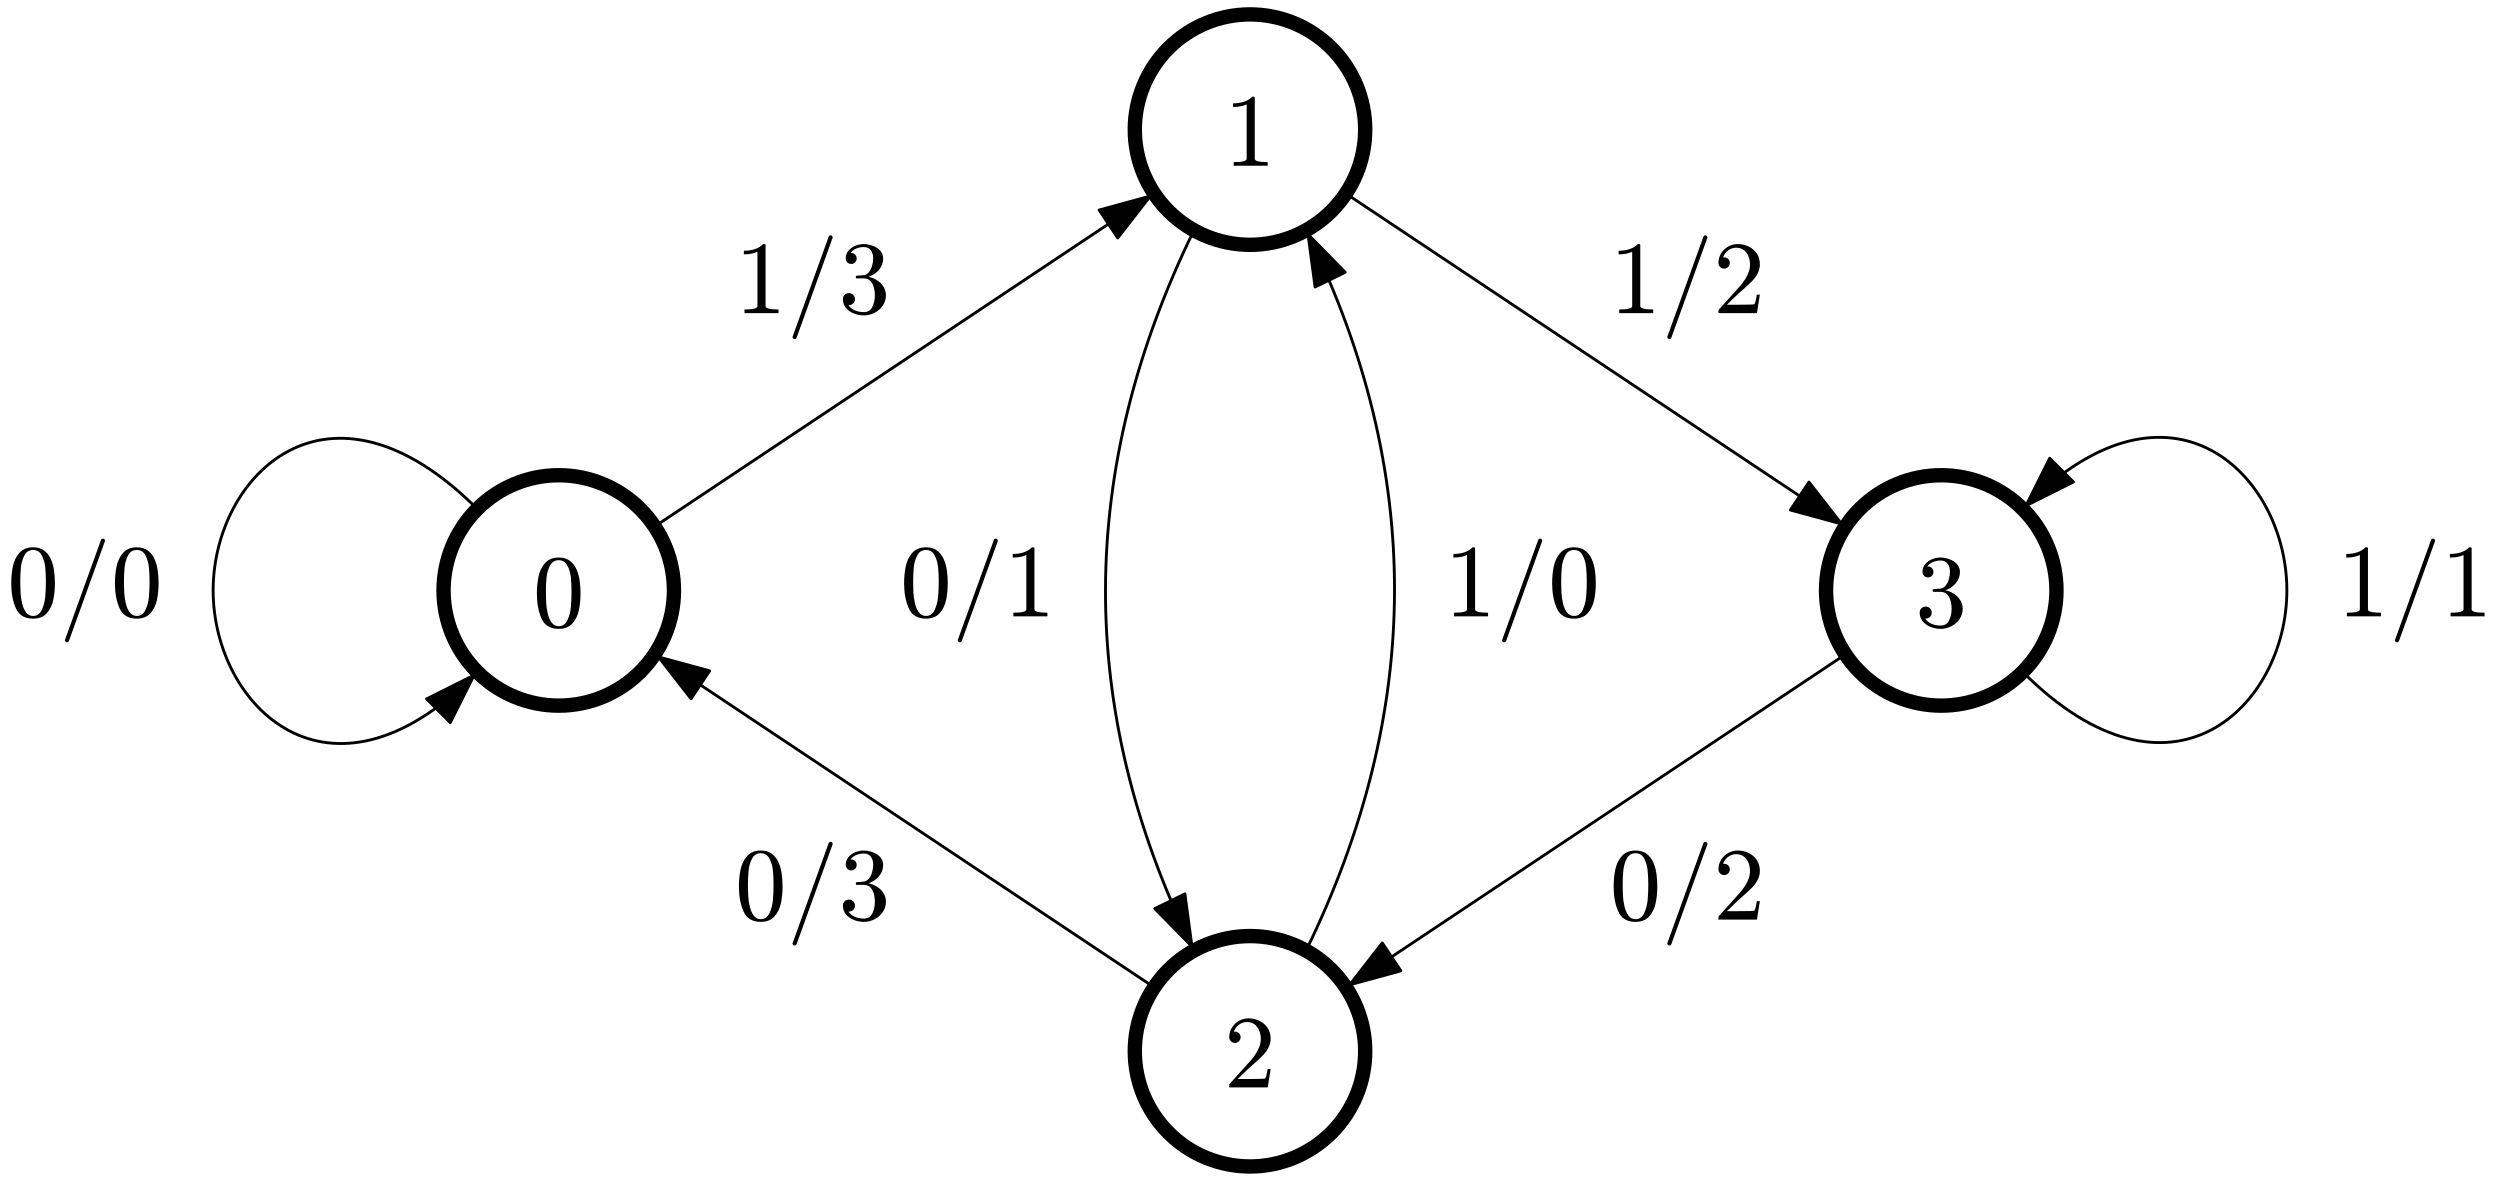
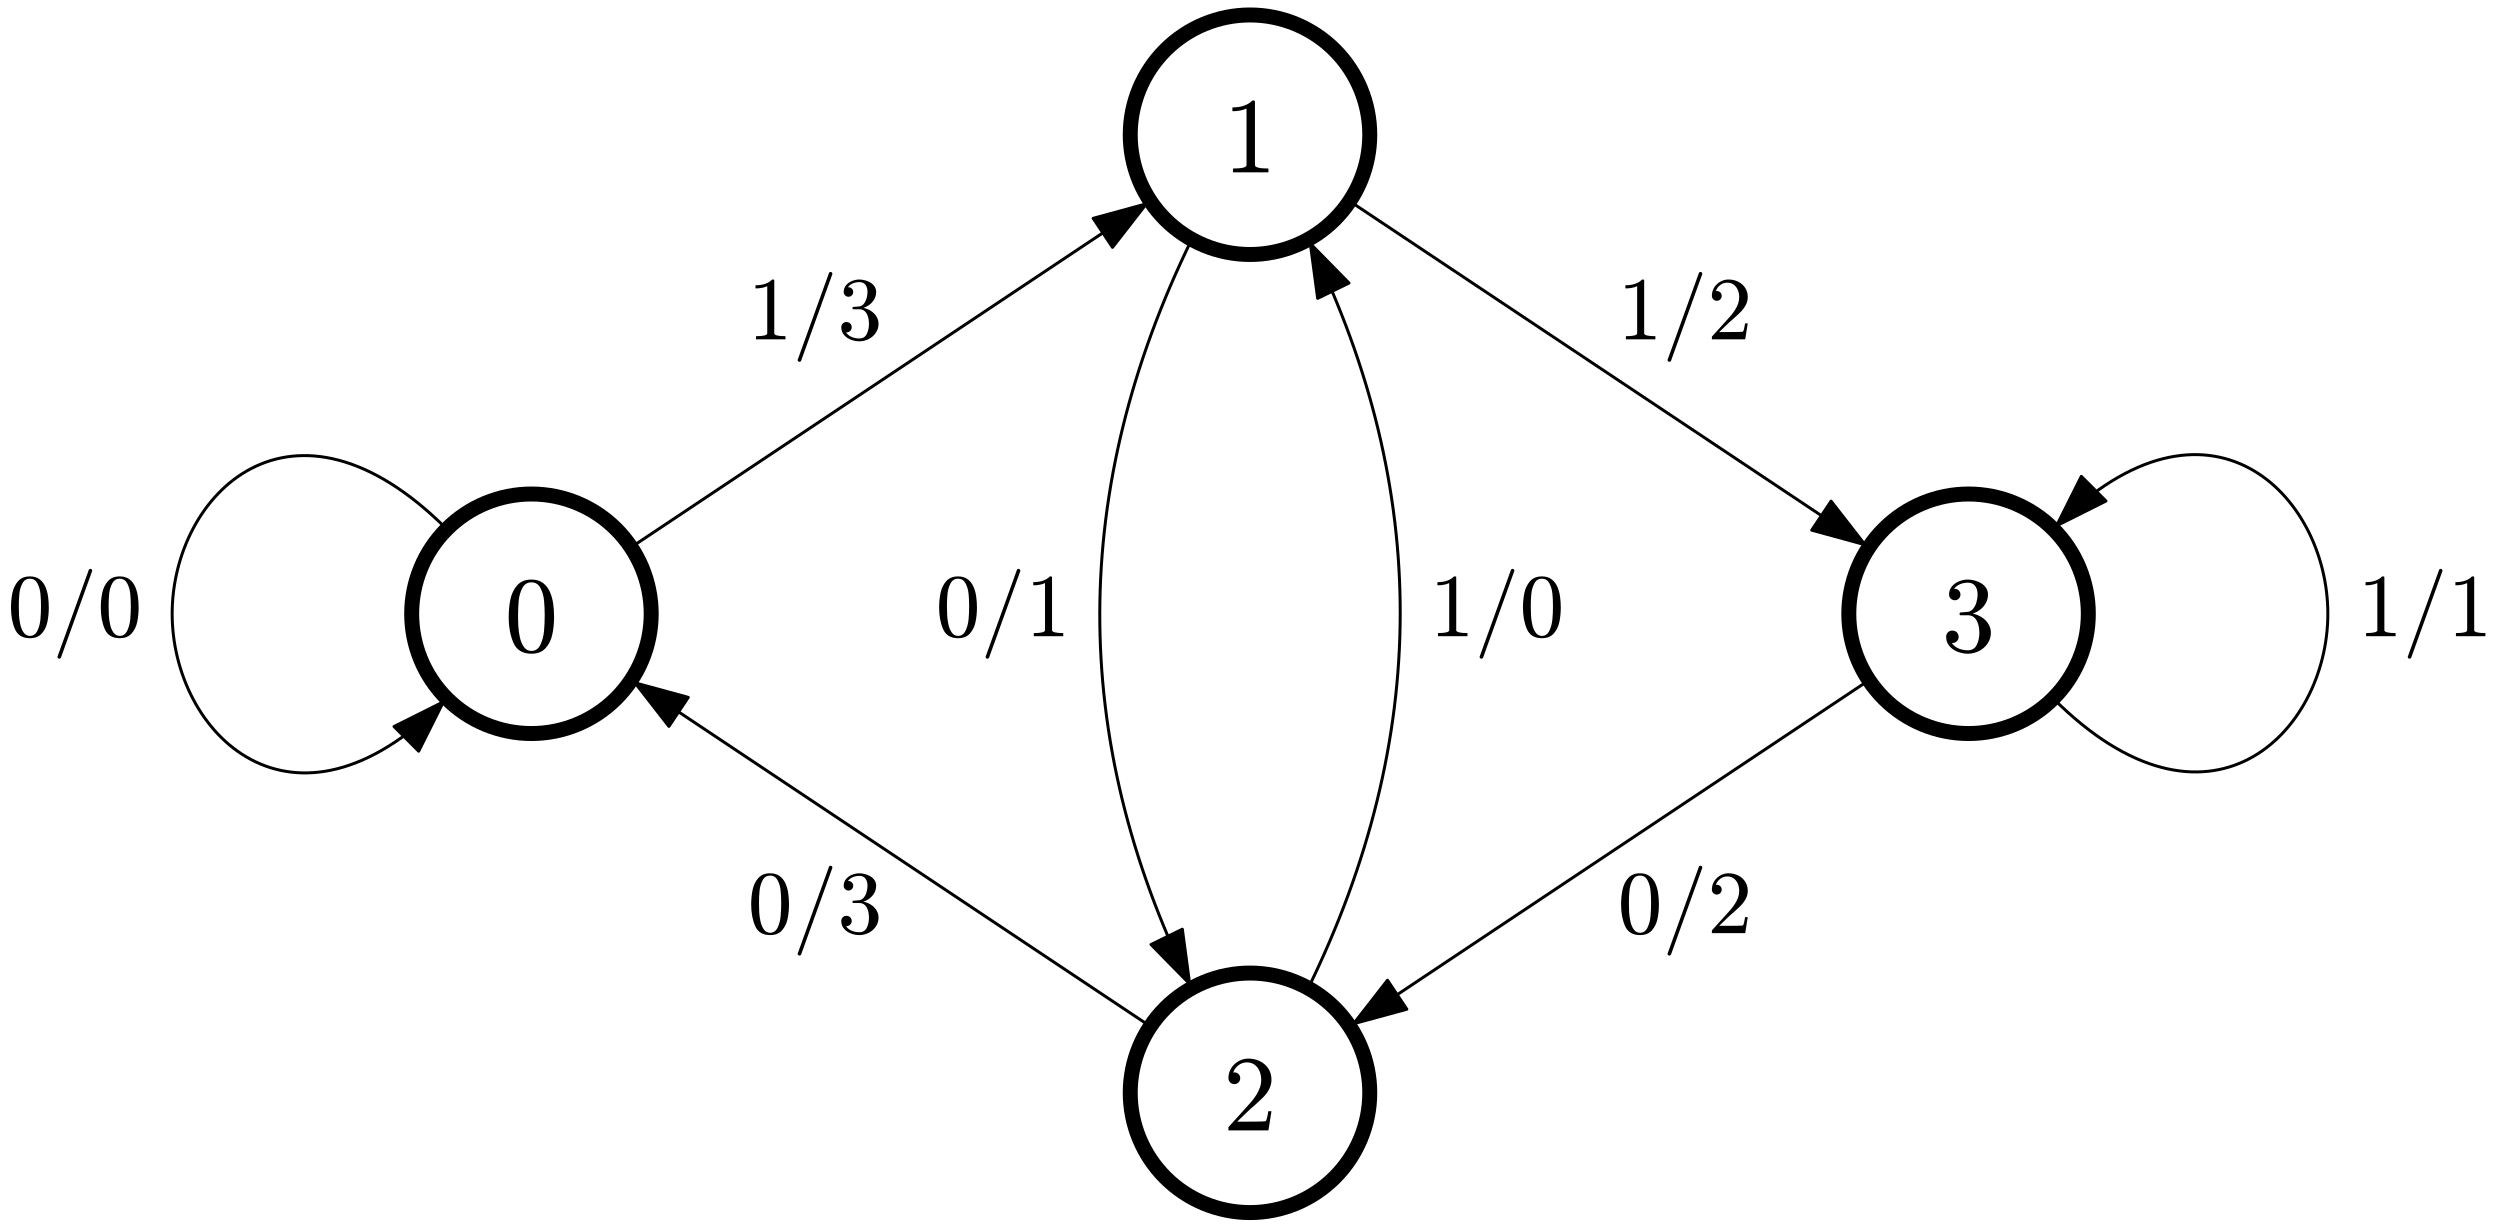
- <svg xmlns="http://www.w3.org/2000/svg" xmlns:xlink="http://www.w3.org/1999/xlink" width="347.2" height="164" viewBox="0 0 347.2 164" version="1.1">
+ <svg xmlns="http://www.w3.org/2000/svg" xmlns:xlink="http://www.w3.org/1999/xlink" width="334" height="164" viewBox="0 0 334 164" version="1.1">
  <style>
svg { color: black; fill: currentColor; }
@media (prefers-color-scheme: dark) { svg { color: white; } }
</style>
  <defs>
    <style type="text/css">*{stroke-linejoin: round; stroke-linecap: butt}</style>
  </defs>
  <g id="figure_1">
    <g id="patch_1">
-       <path d="M -0 164 L 347.2 164 L 347.2 0 L -0 0 L -0 164 z " style="fill: none" />
+       <path d="M 0 164 L 334 164 L 334 0 L 0 0 L 0 164 z " style="fill: none" />
    </g>
    <g id="axes_1">
      <g id="patch_2">
-         <path d="M 66.286 70.686 C 45.6 50 29.6 66 29.6 82 C 29.6 98 45.6 114 65.839 93.761 " style="fill: none; stroke: currentColor; stroke-width: 0.4; stroke-linecap: round" />
-         <path d="M 59.241 97.064 L 65.839 93.761 L 62.536 100.359 z " style="stroke: currentColor; stroke-width: 0.4; stroke-linecap: round" />
+         <path d="M 59.686 70.686 C 39 50 23 66 23 82 C 23 98 39 114 59.239 93.761 " style="fill: none; stroke: currentColor; stroke-width: 0.4; stroke-linecap: round" />
+         <path d="M 52.641 97.064 L 59.239 93.761 L 55.936 100.359 z " style="stroke: currentColor; stroke-width: 0.4; stroke-linecap: round" />
      </g>
      <g id="patch_3">
-         <path d="M 280.914 93.314 C 301.6 114 317.6 98 317.6 82 C 317.6 66 301.6 50 281.361 70.239 " style="fill: none; stroke: currentColor; stroke-width: 0.4; stroke-linecap: round" />
-         <path d="M 287.959 66.936 L 281.361 70.239 L 284.664 63.641 z " style="stroke: currentColor; stroke-width: 0.4; stroke-linecap: round" />
+         <path d="M 274.314 93.314 C 295 114 311 98 311 82 C 311 66 295 50 274.761 70.239 " style="fill: none; stroke: currentColor; stroke-width: 0.4; stroke-linecap: round" />
+         <path d="M 281.359 66.936 L 274.761 70.239 L 278.064 63.641 z " style="stroke: currentColor; stroke-width: 0.4; stroke-linecap: round" />
      </g>
      <g id="line2d_1">
        <defs>
          <path id="mb777eaa514" d="M 0 16 C 4.243 16 8.313 14.314 11.314 11.314 C 14.314 8.313 16 4.243 16 0 C 16 -4.243 14.314 -8.313 11.314 -11.314 C 8.313 -14.314 4.243 -16 0 -16 C -4.243 -16 -8.313 -14.314 -11.314 -11.314 C -14.314 -8.313 -16 -4.243 -16 0 C -16 4.243 -14.314 8.313 -11.314 11.314 C -8.313 14.314 -4.243 16 0 16 z " style="stroke: currentColor; stroke-width: 2" />
        </defs>
-         <g clip-path="url(#p39456b3a2c)">
-           <use xlink:href="#mb777eaa514" x="77.6" y="82" style="fill-opacity: 0; stroke: currentColor; stroke-width: 2" />
+         <g clip-path="url(#p27b9d62880)">
+           <use xlink:href="#mb777eaa514" x="71" y="82" style="fill-opacity: 0; stroke: currentColor; stroke-width: 2" />
        </g>
      </g>
      <g id="line2d_2">
-         <g clip-path="url(#p39456b3a2c)">
-           <use xlink:href="#mb777eaa514" x="173.6" y="18" style="fill-opacity: 0; stroke: currentColor; stroke-width: 2" />
+         <g clip-path="url(#p27b9d62880)">
+           <use xlink:href="#mb777eaa514" x="167" y="18" style="fill-opacity: 0; stroke: currentColor; stroke-width: 2" />
        </g>
      </g>
      <g id="line2d_3">
-         <g clip-path="url(#p39456b3a2c)">
-           <use xlink:href="#mb777eaa514" x="173.6" y="146" style="fill-opacity: 0; stroke: currentColor; stroke-width: 2" />
+         <g clip-path="url(#p27b9d62880)">
+           <use xlink:href="#mb777eaa514" x="167" y="146" style="fill-opacity: 0; stroke: currentColor; stroke-width: 2" />
        </g>
      </g>
      <g id="line2d_4">
-         <g clip-path="url(#p39456b3a2c)">
-           <use xlink:href="#mb777eaa514" x="269.6" y="82" style="fill-opacity: 0; stroke: currentColor; stroke-width: 2" />
+         <g clip-path="url(#p27b9d62880)">
+           <use xlink:href="#mb777eaa514" x="263" y="82" style="fill-opacity: 0; stroke: currentColor; stroke-width: 2" />
        </g>
      </g>
      <g id="text_1">
-         <g transform="translate(74 87.07656) scale(0.144 -0.144)">
+         <g transform="translate(67.4 87.07656) scale(0.144 -0.144)">
          <defs>
            <path id="Cmr10-28" d="M 1600 -141 Q 816 -141 533 504 Q 250 1150 250 2041 Q 250 2597 351 3087 Q 453 3578 754 3920 Q 1056 4263 1600 4263 Q 2022 4263 2290 4056 Q 2559 3850 2700 3523 Q 2841 3197 2892 2823 Q 2944 2450 2944 2041 Q 2944 1491 2842 1011 Q 2741 531 2444 195 Q 2147 -141 1600 -141 z M 1600 25 Q 1956 25 2131 390 Q 2306 756 2347 1200 Q 2388 1644 2388 2144 Q 2388 2625 2347 3031 Q 2306 3438 2132 3767 Q 1959 4097 1600 4097 Q 1238 4097 1063 3765 Q 888 3434 847 3029 Q 806 2625 806 2144 Q 806 1788 823 1472 Q 841 1156 916 820 Q 991 484 1158 254 Q 1325 25 1600 25 z " transform="scale(0.015625)" />
          </defs>
          <use xlink:href="#Cmr10-28" transform="translate(0 0.390625)" />
        </g>
      </g>
      <g id="text_2">
-         <g transform="translate(170 23.07656) scale(0.144 -0.144)">
+         <g transform="translate(163.4 23.07656) scale(0.144 -0.144)">
          <defs>
            <path id="Cmr10-64" d="M 594 0 L 594 225 Q 1394 225 1394 428 L 1394 3788 Q 1063 3628 556 3628 L 556 3853 Q 1341 3853 1741 4263 L 1831 4263 Q 1853 4263 1873 4245 Q 1894 4228 1894 4206 L 1894 428 Q 1894 225 2694 225 L 2694 0 L 594 0 z " transform="scale(0.015625)" />
          </defs>
          <use xlink:href="#Cmr10-64" transform="translate(0 0.390625)" />
        </g>
      </g>
      <g id="text_3">
-         <g transform="translate(170 151.0766) scale(0.144 -0.144)">
+         <g transform="translate(163.4 151.0766) scale(0.144 -0.144)">
          <defs>
            <path id="Cmr10-31" d="M 319 0 L 319 172 Q 319 188 331 206 L 1325 1306 Q 1550 1550 1690 1715 Q 1831 1881 1968 2097 Q 2106 2313 2186 2536 Q 2266 2759 2266 3009 Q 2266 3272 2169 3511 Q 2072 3750 1880 3894 Q 1688 4038 1416 4038 Q 1138 4038 916 3870 Q 694 3703 603 3438 Q 628 3444 672 3444 Q 816 3444 917 3347 Q 1019 3250 1019 3097 Q 1019 2950 917 2848 Q 816 2747 672 2747 Q 522 2747 420 2851 Q 319 2956 319 3097 Q 319 3338 409 3548 Q 500 3759 670 3923 Q 841 4088 1055 4175 Q 1269 4263 1509 4263 Q 1875 4263 2190 4108 Q 2506 3953 2690 3670 Q 2875 3388 2875 3009 Q 2875 2731 2753 2481 Q 2631 2231 2440 2026 Q 2250 1822 1953 1562 Q 1656 1303 1563 1216 L 838 519 L 1453 519 Q 1906 519 2211 526 Q 2516 534 2534 550 Q 2609 631 2688 1141 L 2875 1141 L 2694 0 L 319 0 z " transform="scale(0.015625)" />
          </defs>
          <use xlink:href="#Cmr10-31" transform="translate(0 0.390625)" />
        </g>
      </g>
      <g id="text_4">
-         <g transform="translate(266 87.07656) scale(0.144 -0.144)">
+         <g transform="translate(259.4 87.07656) scale(0.144 -0.144)">
          <defs>
            <path id="Cmr10-6e" d="M 609 494 Q 759 275 1012 169 Q 1266 63 1556 63 Q 1928 63 2084 380 Q 2241 697 2241 1100 Q 2241 1281 2208 1462 Q 2175 1644 2097 1800 Q 2019 1956 1883 2050 Q 1747 2144 1550 2144 L 1125 2144 Q 1069 2144 1069 2203 L 1069 2259 Q 1069 2309 1125 2309 L 1478 2338 Q 1703 2338 1851 2506 Q 2000 2675 2069 2917 Q 2138 3159 2138 3378 Q 2138 3684 1994 3881 Q 1850 4078 1556 4078 Q 1313 4078 1091 3986 Q 869 3894 738 3706 Q 750 3709 759 3711 Q 769 3713 781 3713 Q 925 3713 1022 3613 Q 1119 3513 1119 3372 Q 1119 3234 1022 3134 Q 925 3034 781 3034 Q 641 3034 541 3134 Q 441 3234 441 3372 Q 441 3647 606 3850 Q 772 4053 1033 4158 Q 1294 4263 1556 4263 Q 1750 4263 1965 4205 Q 2181 4147 2356 4039 Q 2531 3931 2642 3762 Q 2753 3594 2753 3378 Q 2753 3109 2633 2881 Q 2513 2653 2303 2487 Q 2094 2322 1844 2241 Q 2122 2188 2372 2031 Q 2622 1875 2773 1631 Q 2925 1388 2925 1106 Q 2925 753 2731 467 Q 2538 181 2222 20 Q 1906 -141 1556 -141 Q 1256 -141 954 -26 Q 653 88 461 316 Q 269 544 269 863 Q 269 1022 375 1128 Q 481 1234 641 1234 Q 744 1234 830 1186 Q 916 1138 964 1050 Q 1013 963 1013 863 Q 1013 706 903 600 Q 794 494 641 494 L 609 494 z " transform="scale(0.015625)" />
          </defs>
          <use xlink:href="#Cmr10-6e" transform="translate(0 0.390625)" />
        </g>
      </g>
      <g id="text_5">
-         <g transform="translate(1 85.6) scale(0.144 -0.144)">
+         <g transform="translate(1 85) scale(0.12 -0.12)">
          <defs>
            <path id="Cmmi10-62" d="M 359 -1472 Q 359 -1453 366 -1447 L 2591 4722 Q 2603 4759 2634 4779 Q 2666 4800 2706 4800 Q 2763 4800 2798 4765 Q 2834 4731 2834 4672 L 2834 4647 L 609 -1522 Q 572 -1600 488 -1600 Q 434 -1600 396 -1562 Q 359 -1525 359 -1472 z " transform="scale(0.015625)" />
          </defs>
          <use xlink:href="#Cmr10-28" />
          <use xlink:href="#Cmmi10-62" transform="translate(50 0)" />
          <use xlink:href="#Cmr10-28" transform="translate(100 0)" />
        </g>
      </g>
      <g id="patch_4">
-         <path d="M 90.915 73.123 Q 125.602 49.998 159.763 27.225 " style="fill: none; stroke: currentColor; stroke-width: 0.4; stroke-linecap: round" />
-         <path d="M 152.646 29.169 L 159.763 27.225 L 155.231 33.047 z " style="stroke: currentColor; stroke-width: 0.4; stroke-linecap: round" />
+         <path d="M 84.315 73.123 Q 119.002 49.998 153.163 27.225 " style="fill: none; stroke: currentColor; stroke-width: 0.4; stroke-linecap: round" />
+         <path d="M 146.046 29.169 L 153.163 27.225 L 148.631 33.047 z " style="stroke: currentColor; stroke-width: 0.4; stroke-linecap: round" />
      </g>
      <g id="text_6">
-         <g transform="translate(102.0585 43.48782) scale(0.144 -0.144)">
+         <g transform="translate(99.8906 45.3359) scale(0.12 -0.12)">
          <use xlink:href="#Cmr10-64" />
          <use xlink:href="#Cmmi10-62" transform="translate(50 0)" />
          <use xlink:href="#Cmr10-6e" transform="translate(100 0)" />
        </g>
      </g>
      <g id="patch_5">
-         <path d="M 165.817 31.98 Q 141.383 82.001 165.54 131.453 " style="fill: none; stroke: currentColor; stroke-width: 0.4; stroke-linecap: round" />
-         <path d="M 164.561 124.141 L 165.54 131.453 L 160.374 126.186 z " style="stroke: currentColor; stroke-width: 0.4; stroke-linecap: round" />
+         <path d="M 159.217 31.98 Q 134.783 82.001 158.94 131.453 " style="fill: none; stroke: currentColor; stroke-width: 0.4; stroke-linecap: round" />
+         <path d="M 157.961 124.141 L 158.94 131.453 L 153.774 126.186 z " style="stroke: currentColor; stroke-width: 0.4; stroke-linecap: round" />
      </g>
      <g id="text_7">
-         <g transform="translate(125 85.6) scale(0.144 -0.144)">
+         <g transform="translate(125 85) scale(0.12 -0.12)">
          <use xlink:href="#Cmr10-28" />
          <use xlink:href="#Cmmi10-62" transform="translate(50 0)" />
          <use xlink:href="#Cmr10-64" transform="translate(100 0)" />
        </g>
      </g>
      <g id="patch_6">
-         <path d="M 186.915 26.877 Q 221.602 50.002 255.763 72.775 " style="fill: none; stroke: currentColor; stroke-width: 0.4; stroke-linecap: round" />
-         <path d="M 251.231 66.953 L 255.763 72.775 L 248.646 70.831 z " style="stroke: currentColor; stroke-width: 0.4; stroke-linecap: round" />
+         <path d="M 180.315 26.877 Q 215.002 50.002 249.163 72.775 " style="fill: none; stroke: currentColor; stroke-width: 0.4; stroke-linecap: round" />
+         <path d="M 244.631 66.953 L 249.163 72.775 L 242.046 70.831 z " style="stroke: currentColor; stroke-width: 0.4; stroke-linecap: round" />
      </g>
      <g id="text_8">
-         <g transform="translate(223.5415 43.48782) scale(0.144 -0.144)">
+         <g transform="translate(216.1094 45.3359) scale(0.12 -0.12)">
          <use xlink:href="#Cmr10-64" />
          <use xlink:href="#Cmmi10-62" transform="translate(50 0)" />
          <use xlink:href="#Cmr10-31" transform="translate(100 0)" />
        </g>
      </g>
      <g id="patch_7">
-         <path d="M 160.285 137.123 Q 125.598 113.998 91.437 91.225 " style="fill: none; stroke: currentColor; stroke-width: 0.4; stroke-linecap: round" />
-         <path d="M 95.969 97.047 L 91.437 91.225 L 98.554 93.169 z " style="stroke: currentColor; stroke-width: 0.4; stroke-linecap: round" />
+         <path d="M 153.685 137.123 Q 118.998 113.998 84.837 91.225 " style="fill: none; stroke: currentColor; stroke-width: 0.4; stroke-linecap: round" />
+         <path d="M 89.369 97.047 L 84.837 91.225 L 91.954 93.169 z " style="stroke: currentColor; stroke-width: 0.4; stroke-linecap: round" />
      </g>
      <g id="text_9">
-         <g transform="translate(102.0585 127.7122) scale(0.144 -0.144)">
+         <g transform="translate(99.8906 124.6641) scale(0.12 -0.12)">
          <use xlink:href="#Cmr10-28" />
          <use xlink:href="#Cmmi10-62" transform="translate(50 0)" />
          <use xlink:href="#Cmr10-6e" transform="translate(100 0)" />
        </g>
      </g>
      <g id="patch_8">
-         <path d="M 181.383 132.02 Q 205.817 81.999 181.66 32.547 " style="fill: none; stroke: currentColor; stroke-width: 0.4; stroke-linecap: round" />
-         <path d="M 182.639 39.859 L 181.66 32.547 L 186.826 37.814 z " style="stroke: currentColor; stroke-width: 0.4; stroke-linecap: round" />
+         <path d="M 174.783 132.02 Q 199.217 81.999 175.06 32.547 " style="fill: none; stroke: currentColor; stroke-width: 0.4; stroke-linecap: round" />
+         <path d="M 176.039 39.859 L 175.06 32.547 L 180.226 37.814 z " style="stroke: currentColor; stroke-width: 0.4; stroke-linecap: round" />
      </g>
      <g id="text_10">
-         <g transform="translate(200.6 85.6) scale(0.144 -0.144)">
+         <g transform="translate(191 85) scale(0.12 -0.12)">
          <use xlink:href="#Cmr10-64" />
          <use xlink:href="#Cmmi10-62" transform="translate(50 0)" />
          <use xlink:href="#Cmr10-28" transform="translate(100 0)" />
        </g>
      </g>
      <g id="patch_9">
-         <path d="M 256.285 90.877 Q 221.598 114.002 187.437 136.775 " style="fill: none; stroke: currentColor; stroke-width: 0.4; stroke-linecap: round" />
-         <path d="M 194.554 134.831 L 187.437 136.775 L 191.969 130.953 z " style="stroke: currentColor; stroke-width: 0.4; stroke-linecap: round" />
+         <path d="M 249.685 90.877 Q 214.998 114.002 180.837 136.775 " style="fill: none; stroke: currentColor; stroke-width: 0.4; stroke-linecap: round" />
+         <path d="M 187.954 134.831 L 180.837 136.775 L 185.369 130.953 z " style="stroke: currentColor; stroke-width: 0.4; stroke-linecap: round" />
      </g>
      <g id="text_11">
-         <g transform="translate(223.5415 127.7122) scale(0.144 -0.144)">
+         <g transform="translate(216.1094 124.6641) scale(0.12 -0.12)">
          <use xlink:href="#Cmr10-28" />
          <use xlink:href="#Cmmi10-62" transform="translate(50 0)" />
          <use xlink:href="#Cmr10-31" transform="translate(100 0)" />
        </g>
      </g>
      <g id="text_12">
-         <g transform="translate(324.6 85.6) scale(0.144 -0.144)">
+         <g transform="translate(315 85) scale(0.12 -0.12)">
          <use xlink:href="#Cmr10-64" />
          <use xlink:href="#Cmmi10-62" transform="translate(50 0)" />
          <use xlink:href="#Cmr10-64" transform="translate(100 0)" />
        </g>
      </g>
    </g>
  </g>
  <defs>
-     <clipPath id="p39456b3a2c">
-       <rect x="60.6" y="1" width="226" height="162" />
+     <clipPath id="p27b9d62880">
+       <rect x="54" y="1" width="226" height="162" />
    </clipPath>
  </defs>
</svg>
